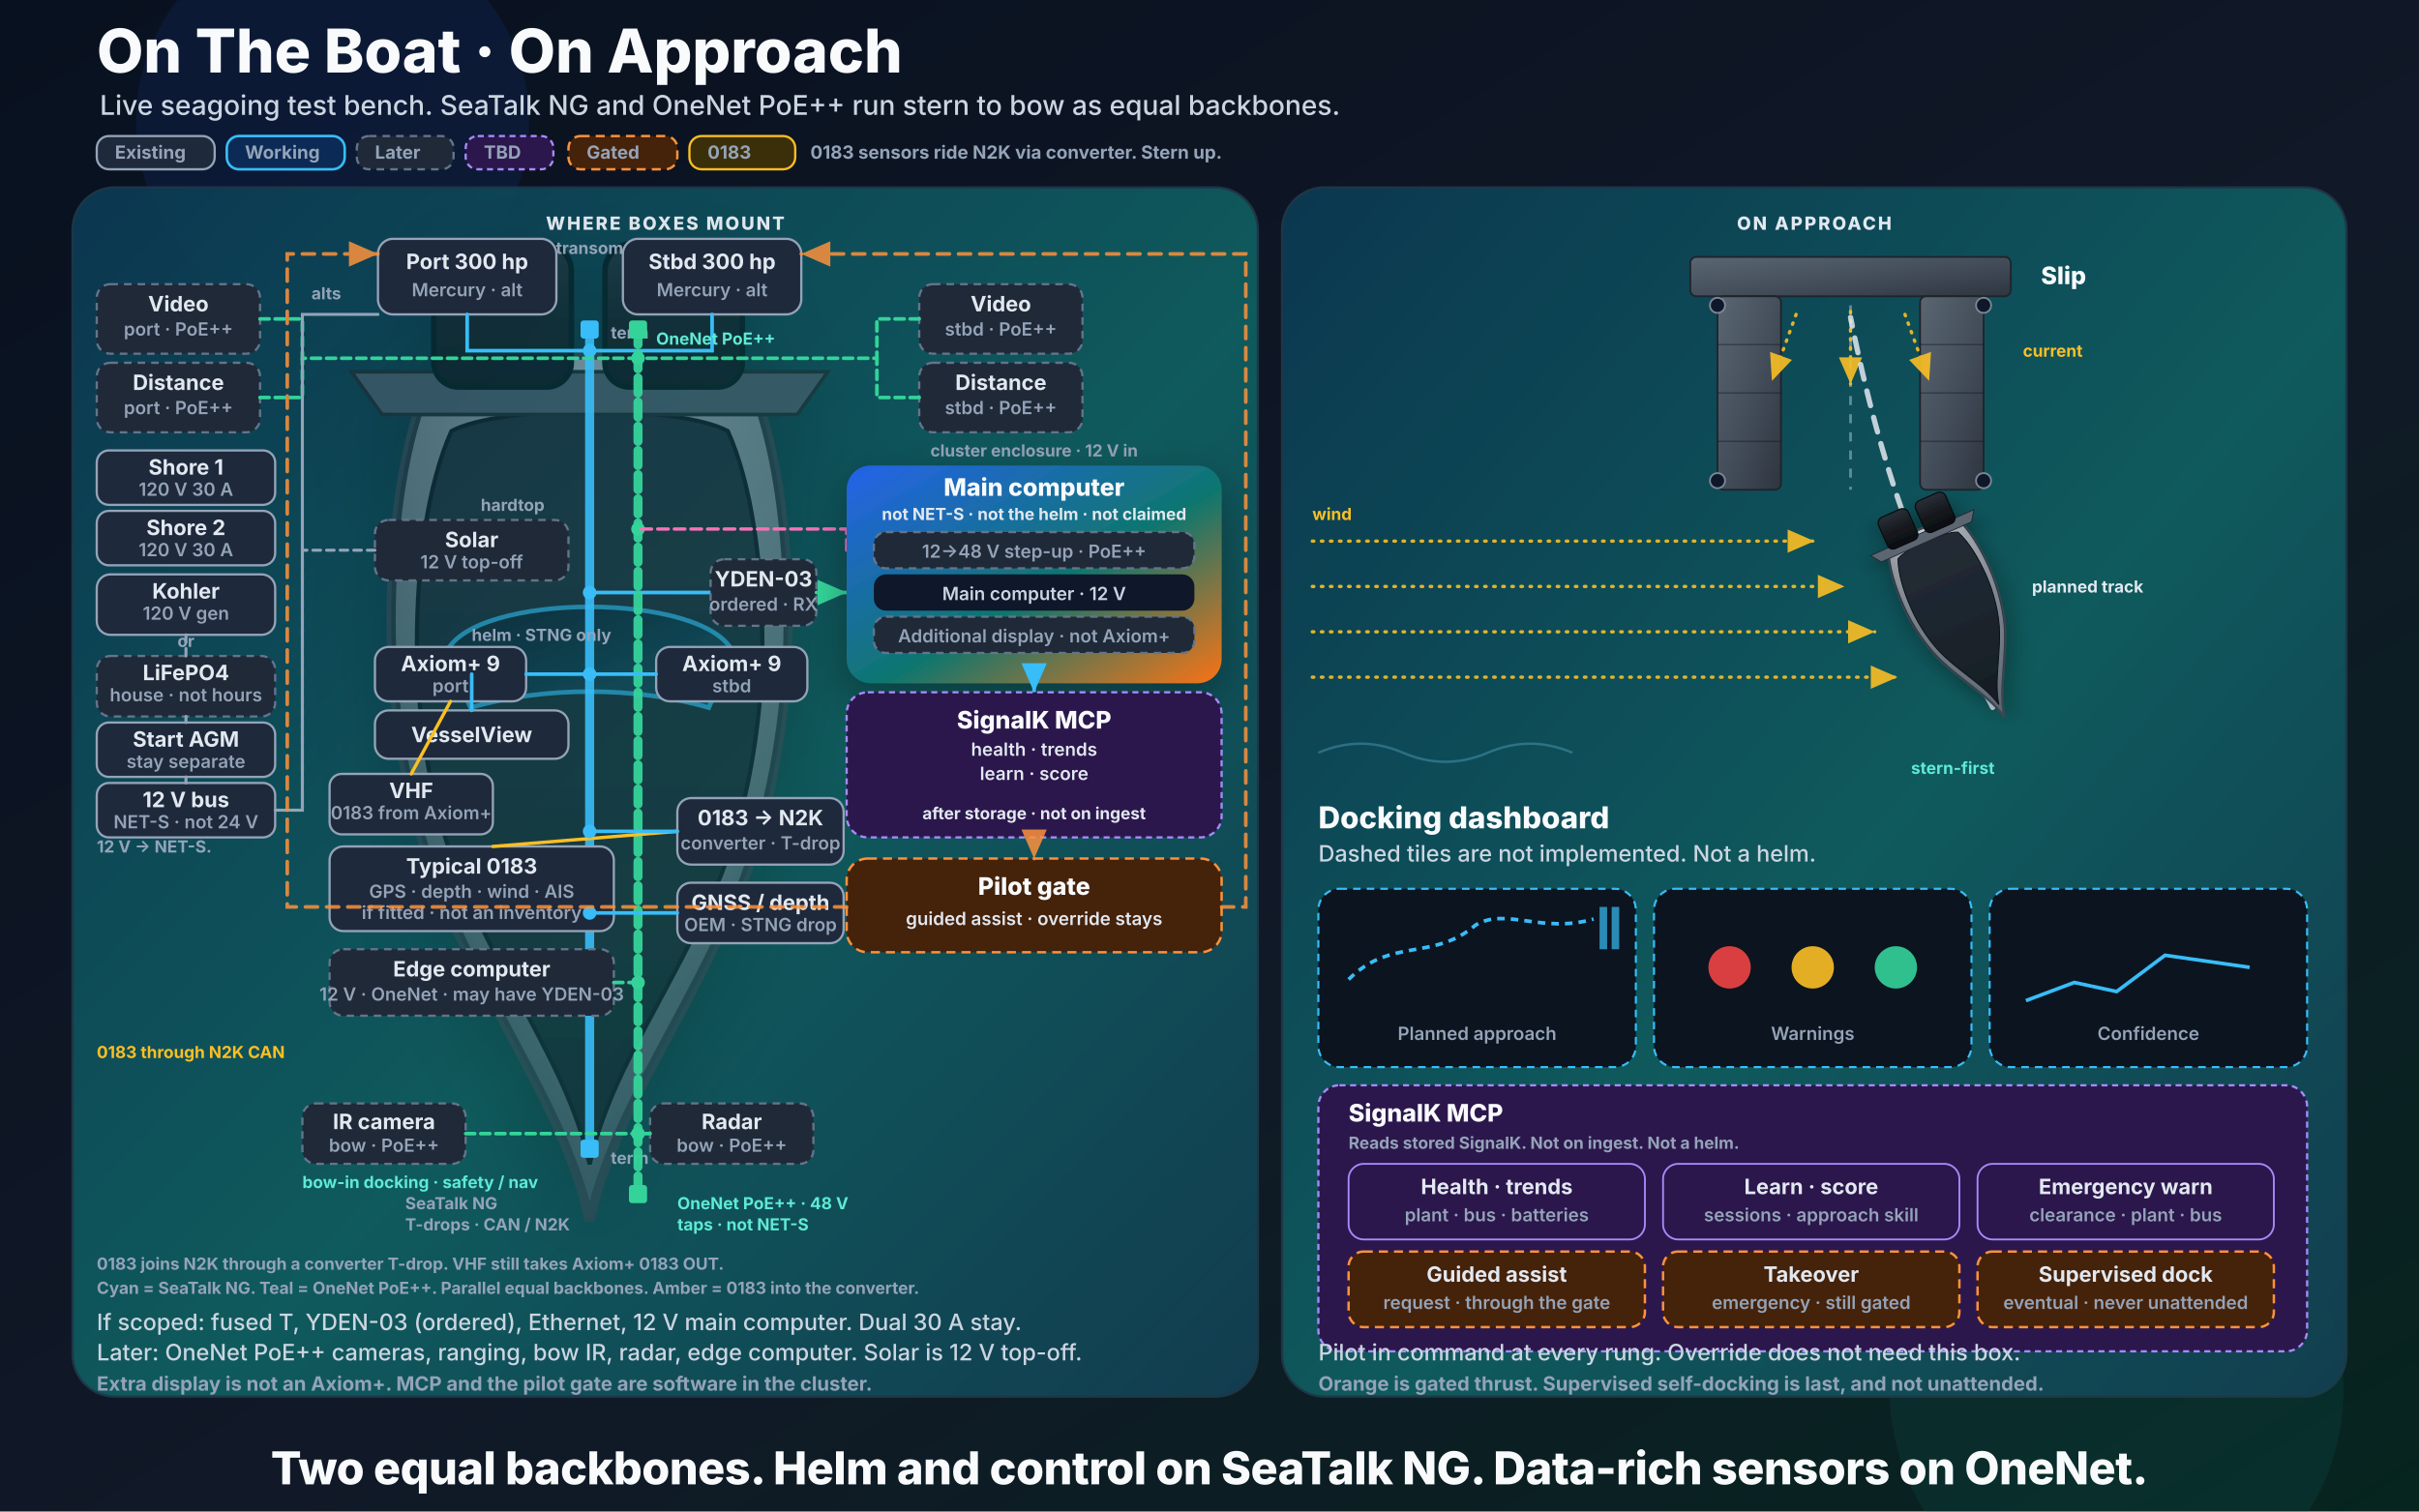
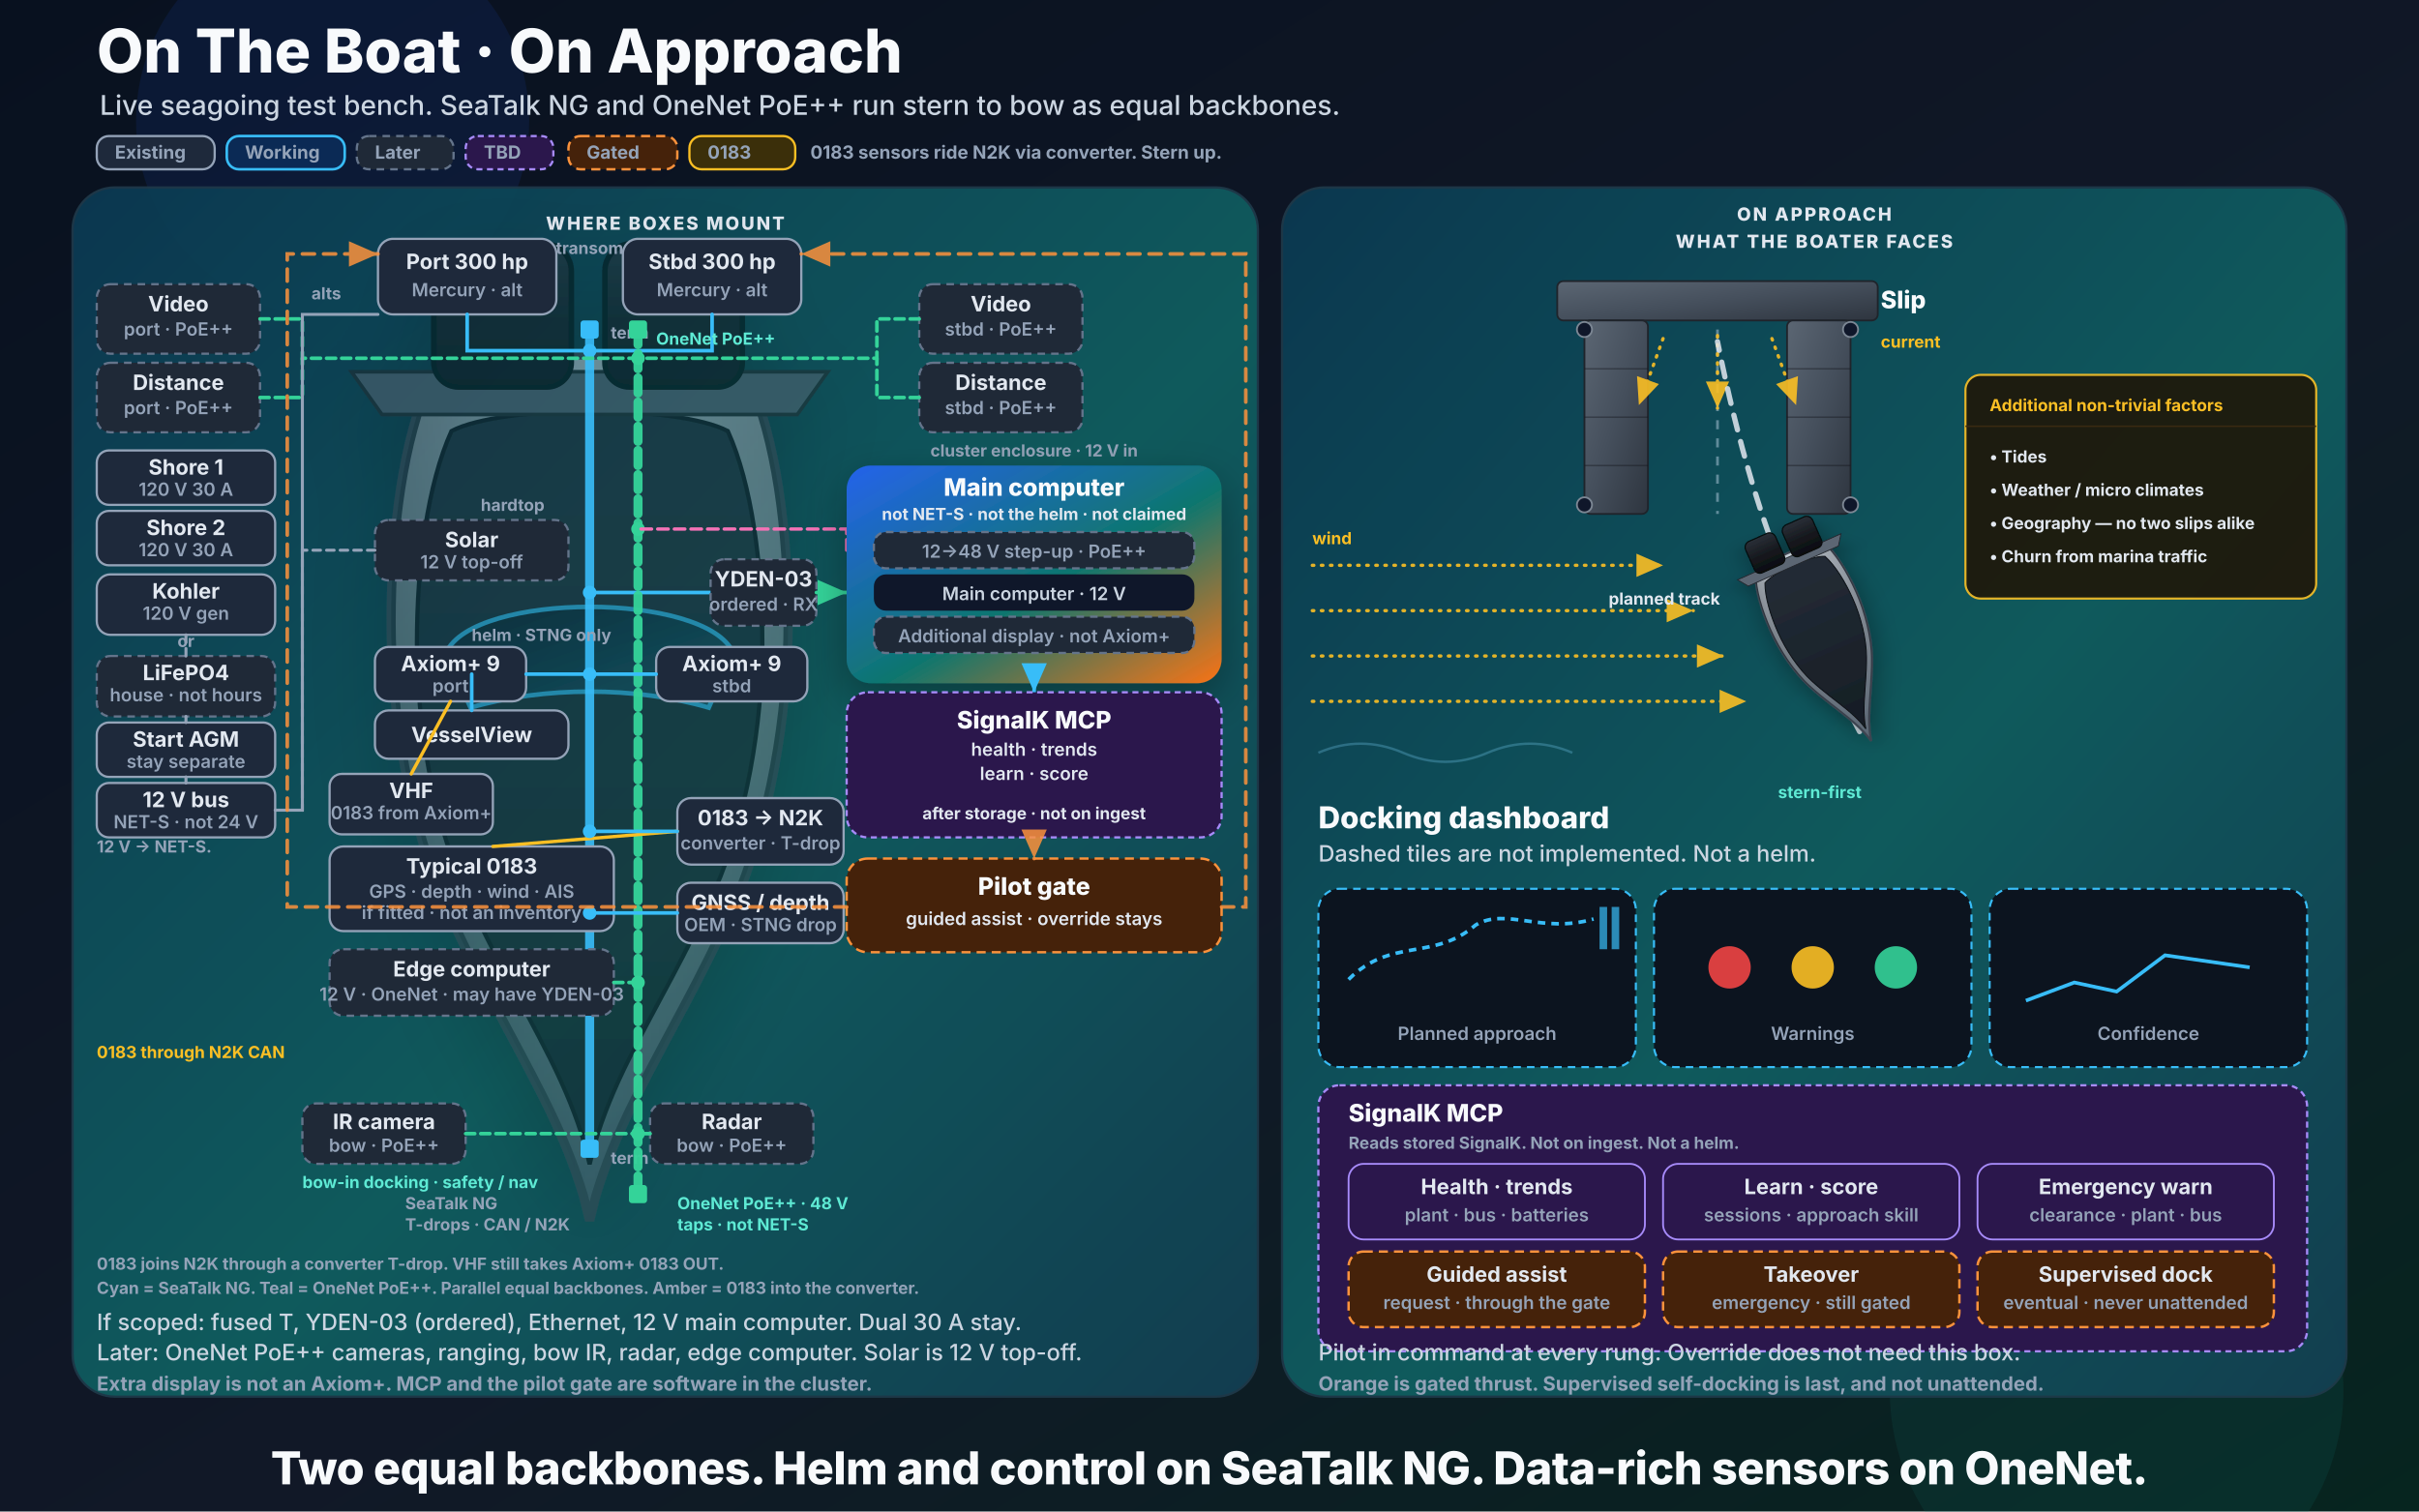
<svg xmlns="http://www.w3.org/2000/svg" width="1600" height="1000" viewBox="0 0 1600 1000" role="img" aria-labelledby="title desc">
  <defs>
    <linearGradient id="bg" x1="0" y1="0" x2="1" y2="1">
      <stop offset="0" stop-color="#08111f" />
      <stop offset="0.55" stop-color="#111827" />
      <stop offset="1" stop-color="#06251f" />
    </linearGradient>
    <linearGradient id="water" x1="0" y1="0" x2="1" y2="1">
      <stop offset="0" stop-color="#0b3a53" />
      <stop offset="0.55" stop-color="#0f5f61" />
      <stop offset="1" stop-color="#123f53" />
    </linearGradient>
    <linearGradient id="dock" x1="0" y1="0" x2="1" y2="1">
      <stop offset="0" stop-color="#5b6673" />
      <stop offset="0.5" stop-color="#454f5c" />
      <stop offset="1" stop-color="#2e353f" />
    </linearGradient>
    <linearGradient id="hull" x1="0" y1="1" x2="0" y2="0">
      <stop offset="0" stop-color="#54606d" />
      <stop offset="0.42" stop-color="#8b96a2" />
      <stop offset="0.78" stop-color="#b7c0cb" />
      <stop offset="1" stop-color="#c7cfd8" />
    </linearGradient>
    <linearGradient id="hullShade" x1="0" y1="0" x2="1" y2="0">
      <stop offset="0" stop-color="#000000" stop-opacity="0.28" />
      <stop offset="0.5" stop-color="#000000" stop-opacity="0" />
      <stop offset="1" stop-color="#000000" stop-opacity="0.22" />
    </linearGradient>
    <linearGradient id="deck" x1="0" y1="0" x2="0" y2="1">
      <stop offset="0" stop-color="#232c36" />
      <stop offset="1" stop-color="#161d24" />
    </linearGradient>
    <linearGradient id="darkGlass" x1="0" y1="0" x2="1" y2="1">
      <stop offset="0" stop-color="#0b1220" />
      <stop offset="1" stop-color="#164e63" />
    </linearGradient>
    <linearGradient id="cowl" x1="0" y1="0" x2="0" y2="1">
      <stop offset="0" stop-color="#2a2f37" />
      <stop offset="0.55" stop-color="#15181d" />
      <stop offset="1" stop-color="#0b0d10" />
    </linearGradient>
    <linearGradient id="cluster" x1="0" y1="0" x2="1" y2="1">
      <stop offset="0" stop-color="#2563eb" />
      <stop offset="0.55" stop-color="#0f766e" />
      <stop offset="1" stop-color="#f97316" />
    </linearGradient>
    <filter id="shadow" x="-20%" y="-20%" width="140%" height="140%">
      <feDropShadow dx="0" dy="10" stdDeviation="14" flood-color="#000" flood-opacity="0.32" />
    </filter>
    <marker id="arrowC" markerWidth="10" markerHeight="10" refX="8" refY="3.5" orient="auto">
      <path d="M0,0 L8,3.5 L0,7 z" fill="#38bdf8" />
    </marker>
    <marker id="arrowG" markerWidth="10" markerHeight="10" refX="8" refY="3.5" orient="auto">
      <path d="M0,0 L8,3.5 L0,7 z" fill="#34d399" />
    </marker>
    <marker id="arrowO" markerWidth="10" markerHeight="10" refX="8" refY="3.5" orient="auto">
      <path d="M0,0 L8,3.5 L0,7 z" fill="#fb923c" />
    </marker>
    <marker id="arrowH" markerWidth="10" markerHeight="10" refX="8" refY="3.5" orient="auto">
      <path d="M0,0 L8,3.5 L0,7 z" fill="#fbbf24" />
    </marker>
    <style>
      .title{font:800 40px -apple-system,BlinkMacSystemFont,"Segoe UI",sans-serif;fill:#f8fafc}
      .sub{font:500 18px -apple-system,BlinkMacSystemFont,"Segoe UI",sans-serif;fill:#cbd5e1}
      .h{font:800 20px -apple-system,BlinkMacSystemFont,"Segoe UI",sans-serif;fill:#f8fafc}
      .h2{font:800 16px -apple-system,BlinkMacSystemFont,"Segoe UI",sans-serif;fill:#f8fafc}
      .s{font:500 15px -apple-system,BlinkMacSystemFont,"Segoe UI",sans-serif;fill:#cbd5e1}
      .t{font:700 13px -apple-system,BlinkMacSystemFont,"Segoe UI",sans-serif;fill:#94a3b8}
      .key{font:700 12px -apple-system,BlinkMacSystemFont,"Segoe UI",sans-serif;fill:#94a3b8}
      .orient{font:800 12px -apple-system,BlinkMacSystemFont,"Segoe UI",sans-serif;fill:#e2e8f0;letter-spacing:1.3}
      .boxn{font:700 14px -apple-system,BlinkMacSystemFont,"Segoe UI",sans-serif;fill:#e2e8f0;text-anchor:middle}
      .boxs{font:600 12px -apple-system,BlinkMacSystemFont,"Segoe UI",sans-serif;fill:#94a3b8;text-anchor:middle}
      .tiny{font:700 11px -apple-system,BlinkMacSystemFont,"Segoe UI",sans-serif;fill:#94a3b8}
      .panel{fill:#111827;stroke:#263244;stroke-width:1.6;filter:url(#shadow)}
      .exist{fill:#1e293b;stroke:#94a3b8;stroke-width:1.5}
      .work{fill:#0b2a55;stroke:#38bdf8;stroke-width:1.7}
      .future{fill:#1f2937;stroke:#64748b;stroke-width:1.5;stroke-dasharray:5 4}
      .tbd{fill:#2b174c;stroke:#a78bfa;stroke-width:1.5;stroke-dasharray:4 3}
      .gate{fill:#45220a;stroke:#fb923c;stroke-width:1.6;stroke-dasharray:6 4}
      .laterView{fill:#0c141f;stroke:#38bdf8;stroke-width:1.4;stroke-dasharray:5 4}
      .n2k{stroke:#38bdf8;stroke-width:6;fill:none;stroke-linecap:round;opacity:0.9}
      .n2kdrop{stroke:#38bdf8;stroke-width:2.4;fill:none;stroke-linecap:round}
      .data{stroke:#38bdf8;stroke-width:2.4;fill:none;marker-end:url(#arrowC);stroke-linecap:round}
      .one{stroke:#34d399;stroke-width:6;fill:none;stroke-dasharray:10 6;stroke-linecap:round;opacity:0.95}
      .onedrop{stroke:#34d399;stroke-width:2.4;fill:none;stroke-dasharray:6 4;stroke-linecap:round}
      .oned{stroke:#34d399;stroke-width:2.4;fill:none;stroke-dasharray:7 5;marker-end:url(#arrowG);stroke-linecap:round}
      .eth{stroke:#34d399;stroke-width:2.4;fill:none;marker-end:url(#arrowG);stroke-linecap:round}
      .pwr{stroke:#94a3b8;stroke-width:2;fill:none;stroke-linecap:round}
      .pwrd{stroke:#94a3b8;stroke-width:2;fill:none;stroke-dasharray:5 4;stroke-linecap:round}
      .n0183{stroke:#fbbf24;stroke-width:2.2;fill:none;stroke-linecap:round}
      .act{stroke:#fb923c;stroke-width:2.4;fill:none;stroke-dasharray:8 6;marker-end:url(#arrowO);stroke-linecap:round;opacity:0.85}
      .plan{stroke:#e2e8f0;stroke-width:3.5;fill:none;stroke-dasharray:10 8;stroke-linecap:round;opacity:0.85}
      .hazard{stroke:#fbbf24;stroke-width:2.2;fill:none;marker-end:url(#arrowH);stroke-dasharray:1 5;stroke-linecap:round;opacity:0.9}
      .v48{stroke:#f472b6;stroke-width:2.2;fill:none;stroke-dasharray:7 4;stroke-linecap:round;stroke-linejoin:round}
      .take{font:800 30px -apple-system,BlinkMacSystemFont,"Segoe UI",sans-serif;fill:#f8fafc;letter-spacing:-0.3px}
    </style>
  </defs>
  <rect width="1600" height="1000" fill="url(#bg)" />
  <circle cx="220" cy="80" r="130" fill="#1d4ed8" opacity="0.12" />
  <circle cx="1400" cy="920" r="150" fill="#0f766e" opacity="0.14" />
  <text x="64" y="48" class="title">On The Boat · On Approach</text>
  <text x="66" y="76" class="sub">Live seagoing test bench. SeaTalk NG and OneNet PoE++ run stern to bow as equal backbones.</text>
  <rect x="64" y="90" width="78" height="22" rx="8" class="exist" />
  <text x="76" y="105" class="key">Existing</text>
  <rect x="150" y="90" width="78" height="22" rx="8" class="work" />
  <text x="162" y="105" class="key">Working</text>
  <rect x="236" y="90" width="64" height="22" rx="8" class="future" />
  <text x="248" y="105" class="key">Later</text>
  <rect x="308" y="90" width="58" height="22" rx="8" class="tbd" />
  <text x="320" y="105" class="key">TBD</text>
  <rect x="376" y="90" width="72" height="22" rx="8" class="gate" />
  <text x="388" y="105" class="key">Gated</text>
  <rect x="456" y="90" width="70" height="22" rx="8" fill="#3b2f0a" stroke="#fbbf24" stroke-width="1.5" />
  <text x="468" y="105" class="key">0183</text>
  <text x="536" y="105" class="key">0183 sensors ride N2K via converter. Stern up.</text>
  <rect x="48" y="124" width="784" height="800" rx="28" fill="url(#water)" opacity="0.92" stroke="#1e3a4a" stroke-width="1.5" />
  <text x="440" y="152" text-anchor="middle" class="orient">WHERE BOXES MOUNT</text>
  <g id="hull" opacity="0.5" transform="translate(390 250) scale(2.02) translate(-533 -332)" filter="url(#shadow)">
    <path d="M481 332 C472 352 468 382 468 412 C468 442 474 478 486 505 C496 528 508 548 518 568 C524 580 528 590 531 600 L533 608 L535 600 C538 590 542 580 548 568 C558 548 570 528 580 505 C592 478 598 442 598 412 C598 382 594 352 585 332 C566 322 500 322 481 332 Z" fill="url(#hull)" stroke="#3d4551" stroke-width="3" />
    <path d="M481 332 C472 352 468 382 468 412 C468 442 474 478 486 505 C496 528 508 548 518 568 C524 580 528 590 531 600 L533 608 L535 600 C538 590 542 580 548 568 C558 548 570 528 580 505 C592 478 598 442 598 412 C598 382 594 352 585 332 C566 322 500 322 481 332 Z" fill="url(#hullShade)" />
    <path d="M481 332 C472 352 468 382 468 412 C468 442 474 478 486 505 C496 528 508 548 518 568 C524 580 528 590 531 600 L533 608 L535 600 C538 590 542 580 548 568 C558 548 570 528 580 505 C592 478 598 442 598 412 C598 382 594 352 585 332 C566 322 500 322 481 332 Z" fill="url(#deck)" stroke="#0d1116" stroke-width="1.6" transform="translate(533 466) scale(0.87) translate(-533 -466)" />
    <path d="M455 330 L611 330 L601 344 L465 344 Z" fill="#5c6673" stroke="#22262c" stroke-width="1.2" />
    <path d="M491 288 h27 a9 9 0 0 1 9 9 v30 a8 8 0 0 1 -8 8 h-29 a8 8 0 0 1 -8 -8 v-30 a9 9 0 0 1 9 -9 Z" fill="url(#cowl)" stroke="#05070a" stroke-width="1.8" />
    <path d="M547 288 h27 a9 9 0 0 1 9 9 v30 a8 8 0 0 1 -8 8 h-29 a8 8 0 0 1 -8 -8 v-30 a9 9 0 0 1 9 -9 Z" fill="url(#cowl)" stroke="#05070a" stroke-width="1.8" />
    <path d="M486 422 C495 402 571 402 580 422 L572 440 C548 433 518 433 494 440 Z" fill="url(#darkGlass)" stroke="#38bdf8" stroke-width="1.5" />
  </g>
  <text x="390" y="168" text-anchor="middle" class="tiny">transom</text>
  <rect x="250" y="158" width="118" height="50" rx="10" class="exist" />
  <text x="309" y="178" class="boxn">Port 300 hp</text>
  <text x="309" y="196" class="boxs">Mercury · alt</text>
  <rect x="412" y="158" width="118" height="50" rx="10" class="exist" />
  <text x="471" y="178" class="boxn">Stbd 300 hp</text>
  <text x="471" y="196" class="boxs">Mercury · alt</text>
  <rect x="64" y="188" width="108" height="46" rx="9" class="future" />
  <text x="118" y="206" class="boxn">Video</text>
  <text x="118" y="222" class="boxs">port · PoE++</text>
  <rect x="64" y="240" width="108" height="46" rx="9" class="future" />
  <text x="118" y="258" class="boxn">Distance</text>
  <text x="118" y="274" class="boxs">port · PoE++</text>
  <rect x="608" y="188" width="108" height="46" rx="9" class="future" />
  <text x="662" y="206" class="boxn">Video</text>
  <text x="662" y="222" class="boxs">stbd · PoE++</text>
  <rect x="608" y="240" width="108" height="46" rx="9" class="future" />
  <text x="662" y="258" class="boxn">Distance</text>
  <text x="662" y="274" class="boxs">stbd · PoE++</text>
  <path d="M390 218 L390 760" class="n2k" />
  <rect x="384" y="212" width="12" height="12" rx="2" fill="#38bdf8" />
  <rect x="384" y="754" width="12" height="12" rx="2" fill="#38bdf8" />
  <text x="404" y="224" class="tiny">term</text>
  <text x="404" y="770" class="tiny">term</text>
  <path d="M309 208 L309 232 L390 232" class="n2kdrop" />
  <path d="M471 208 L471 232 L390 232" class="n2kdrop" />
  <circle cx="390" cy="232" r="4.5" fill="#38bdf8" />
  <path d="M390 392 L470 392" class="n2kdrop" />
  <circle cx="390" cy="392" r="4.5" fill="#38bdf8" />
  <text x="268" y="800" class="tiny">SeaTalk NG</text>
  <text x="268" y="814" class="tiny">T-drops · CAN / N2K</text>
  <rect x="470" y="370" width="70" height="44" rx="9" class="future" />
  <text x="505" y="388" class="boxn">YDEN-03</text>
  <text x="505" y="404" class="boxs">ordered · RX</text>
  <path d="M540 392 L560 392" class="eth" />
  <path d="M422 218 L422 790" class="one" />
  <rect x="416" y="212" width="12" height="12" rx="2" fill="#34d399" />
  <rect x="416" y="784" width="12" height="12" rx="2" fill="#34d399" />
  <path d="M172 211 H200 V237 H422" class="onedrop" />
  <path d="M172 263 H200 V237" class="onedrop" />
  <path d="M608 211 H580 V237 H422" class="onedrop" />
  <path d="M608 263 H580 V237" class="onedrop" />
  <circle cx="422" cy="237" r="4.5" fill="#34d399" />
  <circle cx="422" cy="350" r="4.5" fill="#34d399" />
  <circle cx="422" cy="650" r="4.5" fill="#34d399" />
  <circle cx="422" cy="750" r="4.5" fill="#34d399" />
  <path d="M560 364 V350 H422" class="v48" />
  <text x="434" y="228" class="tiny" style="fill:#5eead4">OneNet PoE++</text>
  <text x="448" y="800" class="tiny" style="fill:#5eead4">OneNet PoE++ · 48 V</text>
  <text x="448" y="814" class="tiny" style="fill:#5eead4">taps · not NET-S</text>
  <text x="318" y="338" class="tiny">hardtop</text>
  <rect x="248" y="344" width="128" height="40" rx="9" class="future" />
  <text x="312" y="362" class="boxn">Solar</text>
  <text x="312" y="376" class="boxs">12 V top-off</text>
  <path d="M248 364 H200 V536" class="pwrd" />
  <text x="312" y="424" class="tiny">helm · STNG only</text>
  <rect x="248" y="428" width="100" height="36" rx="9" class="exist" />
  <text x="298" y="444" class="boxn">Axiom+ 9</text>
  <text x="298" y="458" class="boxs">port</text>
  <path d="M348 446 H390" class="n2kdrop" />
  <rect x="434" y="428" width="100" height="36" rx="9" class="exist" />
  <text x="484" y="444" class="boxn">Axiom+ 9</text>
  <text x="484" y="458" class="boxs">stbd</text>
  <path d="M434 446 L390 446" class="n2kdrop" />
  <circle cx="390" cy="446" r="4.5" fill="#38bdf8" />
  <rect x="248" y="470" width="128" height="32" rx="9" class="exist" />
  <text x="312" y="491" class="boxn">VesselView</text>
  <path d="M312 470 V446" class="n2kdrop" />
  <rect x="218" y="512" width="108" height="40" rx="8" class="exist" />
  <text x="272" y="528" class="boxn">VHF</text>
  <text x="272" y="542" class="boxs">0183 from Axiom+</text>
  <rect x="218" y="560" width="188" height="56" rx="9" class="exist" />
  <text x="312" y="578" class="boxn">Typical 0183</text>
  <text x="312" y="594" class="boxs">GPS · depth · wind · AIS</text>
  <text x="312" y="608" class="boxs">if fitted · not an inventory</text>
  <rect x="448" y="528" width="110" height="44" rx="9" class="exist" />
  <text x="503" y="546" class="boxn">0183 → N2K</text>
  <text x="503" y="562" class="boxs">converter · T-drop</text>
  <path d="M326 560 L448 550" class="n0183" />
  <path d="M448 550 L390 550" class="n2kdrop" />
  <circle cx="390" cy="550" r="4.5" fill="#38bdf8" />
  <path d="M298 464 L272 512" class="n0183" />
  <rect x="448" y="584" width="110" height="40" rx="9" class="exist" />
  <text x="503" y="602" class="boxn">GNSS / depth</text>
  <text x="503" y="616" class="boxs">OEM · STNG drop</text>
  <path d="M448 604 L390 604" class="n2kdrop" />
  <circle cx="390" cy="604" r="4.5" fill="#38bdf8" />
  <text x="64" y="700" class="tiny" style="fill:#fbbf24">0183 through N2K CAN</text>
  <rect x="64" y="298" width="118" height="36" rx="8" class="exist" />
  <text x="123" y="314" class="boxn">Shore 1</text>
  <text x="123" y="328" class="boxs">120 V 30 A</text>
  <rect x="64" y="338" width="118" height="36" rx="8" class="exist" />
  <text x="123" y="354" class="boxn">Shore 2</text>
  <text x="123" y="368" class="boxs">120 V 30 A</text>
  <rect x="64" y="380" width="118" height="40" rx="9" class="exist" />
  <text x="123" y="396" class="boxn">Kohler</text>
  <text x="123" y="410" class="boxs">120 V gen</text>
  <text x="123" y="428" text-anchor="middle" class="tiny">or</text>
  <rect x="64" y="434" width="118" height="40" rx="9" class="future" />
  <text x="123" y="450" class="boxn">LiFePO4</text>
  <text x="123" y="464" class="boxs">house · not hours</text>
  <rect x="64" y="478" width="118" height="36" rx="8" class="exist" />
  <text x="123" y="494" class="boxn">Start AGM</text>
  <text x="123" y="508" class="boxs">stay separate</text>
  <rect x="64" y="518" width="118" height="36" rx="8" class="exist" />
  <text x="123" y="534" class="boxn">12 V bus</text>
  <text x="123" y="548" class="boxs">NET-S · not 24 V</text>
  <path d="M123 420 V434" class="pwrd" />
  <path d="M123 474 V478" class="pwr" />
  <path d="M123 514 V518" class="pwr" />
  <path d="M250 208 H200 V536 H182" class="pwr" />
  <text x="206" y="198" class="tiny">alts</text>
  <text x="64" y="564" class="tiny">12 V → NET-S.</text>
  <text x="684" y="302" text-anchor="middle" class="tiny">cluster enclosure · 12 V in</text>
  <rect x="560" y="308" width="248" height="144" rx="16" fill="url(#cluster)" filter="url(#shadow)" />
  <text x="684" y="328" text-anchor="middle" class="h2">Main computer</text>
  <text x="684" y="344" text-anchor="middle" class="tiny" style="fill:#e2e8f0">not NET-S · not the helm · not claimed</text>
  <rect x="578" y="352" width="212" height="24" rx="8" class="future" />
  <text x="684" y="369" text-anchor="middle" class="boxs">12→48 V step-up · PoE++</text>
  <rect x="578" y="380" width="212" height="24" rx="8" fill="#0f172a" />
  <text x="684" y="397" text-anchor="middle" class="boxs" style="fill:#cbd5e1">Main computer · 12 V</text>
  <rect x="578" y="408" width="212" height="24" rx="8" class="future" />
  <text x="684" y="425" text-anchor="middle" class="boxs">Additional display · not Axiom+</text>
  <rect x="218" y="628" width="188" height="44" rx="9" class="future" />
  <text x="312" y="646" class="boxn">Edge computer</text>
  <text x="312" y="662" class="boxs">12 V · OneNet · may have YDEN-03</text>
  <path d="M406 650 H422" class="onedrop" />
  <path d="M684 452 L684 458" class="data" />
  <rect x="560" y="458" width="248" height="96" rx="14" class="tbd" />
  <text x="684" y="482" text-anchor="middle" class="h2">SignalK MCP</text>
  <text x="684" y="500" text-anchor="middle" class="boxs" style="fill:#e2e8f0">health · trends</text>
  <text x="684" y="516" text-anchor="middle" class="boxs" style="fill:#e2e8f0">learn · score</text>
  <text x="684" y="542" text-anchor="middle" class="tiny" style="fill:#e2e8f0">after storage · not on ingest</text>
  <rect x="560" y="568" width="248" height="62" rx="14" class="gate" />
  <text x="684" y="592" text-anchor="middle" class="h2">Pilot gate</text>
  <text x="684" y="612" text-anchor="middle" class="boxs" style="fill:#e2e8f0">guided assist · override stays</text>
  <path d="M684 554 L684 568" class="act" />
  <path d="M560 600 H190 V168 H250" class="act" />
  <path d="M808 600 H824 V168 H530" class="act" />
  <rect x="200" y="730" width="108" height="40" rx="9" class="future" />
  <text x="254" y="747" class="boxn">IR camera</text>
  <text x="254" y="762" class="boxs">bow · PoE++</text>
  <path d="M308 750 H422" class="onedrop" />
  <rect x="430" y="730" width="108" height="40" rx="9" class="future" />
  <text x="484" y="747" class="boxn">Radar</text>
  <text x="484" y="762" class="boxs">bow · PoE++</text>
  <path d="M430 750 H422" class="onedrop" />
  <text x="200" y="786" class="tiny" style="fill:#5eead4">bow-in docking · safety / nav</text>
  <text x="64" y="840" class="tiny">0183 joins N2K through a converter T-drop. VHF still takes Axiom+ 0183 OUT.</text>
  <text x="64" y="856" class="tiny">Cyan = SeaTalk NG. Teal = OneNet PoE++. Parallel equal backbones. Amber = 0183 into the converter.</text>
  <text x="64" y="880" class="s">If scoped: fused T, YDEN-03 (ordered), Ethernet, 12 V main computer. Dual 30 A stay.</text>
  <text x="64" y="900" class="s">Later: OneNet PoE++ cameras, ranging, bow IR, radar, edge computer. Solar is 12 V top-off.</text>
  <text x="64" y="920" class="t">Extra display is not an Axiom+. MCP and the pilot gate are software in the cluster.</text>
  <rect x="848" y="124" width="704" height="800" rx="28" fill="url(#water)" opacity="0.92" stroke="#1e3a4a" stroke-width="1.5" />
-   <text x="1200" y="152" text-anchor="middle" class="orient">ON APPROACH</text>
+   <text x="1200" y="146" text-anchor="middle" class="orient">ON APPROACH</text>
+   <text x="1200" y="164" text-anchor="middle" class="orient">WHAT THE BOATER FACES</text>
  <g id="approach-slip">
-     <rect x="1118" y="170" width="212" height="26" rx="4" fill="url(#dock)" stroke="#1f242b" stroke-width="1.2" />
-     <rect x="1136" y="196" width="42" height="128" rx="4" fill="url(#dock)" stroke="#1f242b" stroke-width="1.2" />
-     <rect x="1270" y="196" width="42" height="128" rx="4" fill="url(#dock)" stroke="#1f242b" stroke-width="1.2" />
-     <line x1="1136" y1="228" x2="1178" y2="228" stroke="#12151a" opacity="0.4" />
-     <line x1="1136" y1="260" x2="1178" y2="260" stroke="#12151a" opacity="0.4" />
-     <line x1="1136" y1="292" x2="1178" y2="292" stroke="#12151a" opacity="0.4" />
-     <line x1="1270" y1="228" x2="1312" y2="228" stroke="#12151a" opacity="0.4" />
-     <line x1="1270" y1="260" x2="1312" y2="260" stroke="#12151a" opacity="0.4" />
-     <line x1="1270" y1="292" x2="1312" y2="292" stroke="#12151a" opacity="0.4" />
-     <circle cx="1136" cy="202" r="5" fill="#0f172a" stroke="#7c8794" stroke-width="1.2" />
-     <circle cx="1312" cy="202" r="5" fill="#0f172a" stroke="#7c8794" stroke-width="1.2" />
-     <circle cx="1136" cy="318" r="5" fill="#0f172a" stroke="#7c8794" stroke-width="1.2" />
-     <circle cx="1312" cy="318" r="5" fill="#0f172a" stroke="#7c8794" stroke-width="1.2" />
-     <text x="1350" y="188" class="h2">Slip</text>
-     <path d="M1224 202 L1224 324" stroke="#dbeafe" stroke-width="1.8" stroke-dasharray="6 6" opacity="0.4" />
+     <rect x="1030" y="186" width="212" height="26" rx="4" fill="url(#dock)" stroke="#1f242b" stroke-width="1.2" />
+     <rect x="1048" y="212" width="42" height="128" rx="4" fill="url(#dock)" stroke="#1f242b" stroke-width="1.2" />
+     <rect x="1182" y="212" width="42" height="128" rx="4" fill="url(#dock)" stroke="#1f242b" stroke-width="1.2" />
+     <line x1="1048" y1="244" x2="1090" y2="244" stroke="#12151a" opacity="0.4" />
+     <line x1="1048" y1="276" x2="1090" y2="276" stroke="#12151a" opacity="0.4" />
+     <line x1="1048" y1="308" x2="1090" y2="308" stroke="#12151a" opacity="0.4" />
+     <line x1="1182" y1="244" x2="1224" y2="244" stroke="#12151a" opacity="0.4" />
+     <line x1="1182" y1="276" x2="1224" y2="276" stroke="#12151a" opacity="0.4" />
+     <line x1="1182" y1="308" x2="1224" y2="308" stroke="#12151a" opacity="0.4" />
+     <circle cx="1048" cy="218" r="5" fill="#0f172a" stroke="#7c8794" stroke-width="1.2" />
+     <circle cx="1224" cy="218" r="5" fill="#0f172a" stroke="#7c8794" stroke-width="1.2" />
+     <circle cx="1048" cy="334" r="5" fill="#0f172a" stroke="#7c8794" stroke-width="1.2" />
+     <circle cx="1224" cy="334" r="5" fill="#0f172a" stroke="#7c8794" stroke-width="1.2" />
+     <text x="1244" y="204" class="h2">Slip</text>
+     <path d="M1136 218 L1136 340" stroke="#dbeafe" stroke-width="1.8" stroke-dasharray="6 6" opacity="0.4" />
  </g>
  <g id="approach-wind">
-     <path d="M868 358 L1200 358" class="hazard" />
-     <path d="M868 388 L1220 388" class="hazard" />
-     <path d="M868 418 L1240 418" class="hazard" />
-     <path d="M868 448 L1255 448" class="hazard" />
-     <text x="868" y="344" class="tiny" style="fill:#fbbf24">wind</text>
+     <path d="M868 374 L1100 374" class="hazard" />
+     <path d="M868 404 L1120 404" class="hazard" />
+     <path d="M868 434 L1140 434" class="hazard" />
+     <path d="M868 464 L1155 464" class="hazard" />
+     <text x="868" y="360" class="tiny" style="fill:#fbbf24">wind</text>
  </g>
  <g id="approach-current">
-     <path d="M1188 208 L1172 252" class="hazard" />
-     <path d="M1224 206 L1224 254" class="hazard" />
-     <path d="M1260 208 L1276 252" class="hazard" />
-     <text x="1338" y="236" class="tiny" style="fill:#fbbf24">current</text>
-   </g>
-   <path d="M1318 468 C1288 410 1252 350 1224 210" class="plan" />
-   <text x="1344" y="392" class="tiny" style="fill:#e2e8f0">planned track</text>
-   <g transform="translate(1298 412) rotate(-24) scale(0.48) translate(-533 -466)" filter="url(#shadow)">
+     <path d="M1100 224 L1084 268" class="hazard" />
+     <path d="M1136 222 L1136 270" class="hazard" />
+     <path d="M1172 224 L1188 268" class="hazard" />
+     <text x="1244" y="230" class="tiny" style="fill:#fbbf24">current</text>
+   </g>
+   <path d="M1230 484 C1200 426 1164 366 1136 226" class="plan" />
+   <text x="1064" y="400" class="tiny" style="fill:#e2e8f0">planned track</text>
+   <g transform="translate(1210 428) rotate(-24) scale(0.48) translate(-533 -466)" filter="url(#shadow)">
    <path d="M481 332 C472 352 468 382 468 412 C468 442 474 478 486 505 C496 528 508 548 518 568 C524 580 528 590 531 600 L533 608 L535 600 C538 590 542 580 548 568 C558 548 570 528 580 505 C592 478 598 442 598 412 C598 382 594 352 585 332 C566 322 500 322 481 332 Z" fill="url(#hull)" stroke="#3d4551" stroke-width="3" />
    <path d="M481 332 C472 352 468 382 468 412 C468 442 474 478 486 505 C496 528 508 548 518 568 C524 580 528 590 531 600 L533 608 L535 600 C538 590 542 580 548 568 C558 548 570 528 580 505 C592 478 598 442 598 412 C598 382 594 352 585 332 C566 322 500 322 481 332 Z" fill="url(#hullShade)" />
    <path d="M481 332 C472 352 468 382 468 412 C468 442 474 478 486 505 C496 528 508 548 518 568 C524 580 528 590 531 600 L533 608 L535 600 C538 590 542 580 548 568 C558 548 570 528 580 505 C592 478 598 442 598 412 C598 382 594 352 585 332 C566 322 500 322 481 332 Z" fill="url(#deck)" stroke="#0d1116" stroke-width="1.6" transform="translate(533 466) scale(0.87) translate(-533 -466)" />
    <path d="M455 330 L611 330 L601 344 L465 344 Z" fill="#5c6673" stroke="#22262c" stroke-width="1.2" />
    <path d="M491 288 h27 a9 9 0 0 1 9 9 v30 a8 8 0 0 1 -8 8 h-29 a8 8 0 0 1 -8 -8 v-30 a9 9 0 0 1 9 -9 Z" fill="url(#cowl)" stroke="#05070a" stroke-width="1.6" />
    <path d="M547 288 h27 a9 9 0 0 1 9 9 v30 a8 8 0 0 1 -8 8 h-29 a8 8 0 0 1 -8 -8 v-30 a9 9 0 0 1 9 -9 Z" fill="url(#cowl)" stroke="#05070a" stroke-width="1.6" />
  </g>
+   <g id="approach-factors">
+     <rect x="1300" y="248" width="232" height="148" rx="10" fill="#1f1608" opacity="0.9" stroke="#fbbf24" stroke-width="1.4" />
+     <text x="1316" y="272" class="tiny" style="fill:#fbbf24">Additional non-trivial factors</text>
+     <line x1="1300" y1="282" x2="1532" y2="282" stroke="#3a2a12" stroke-width="1" />
+     <text x="1316" y="306" class="tiny" style="fill:#e2e8f0">• Tides</text>
+     <text x="1316" y="328" class="tiny" style="fill:#e2e8f0">• Weather / micro climates</text>
+     <text x="1316" y="350" class="tiny" style="fill:#e2e8f0">• Geography — no two slips alike</text>
+     <text x="1316" y="372" class="tiny" style="fill:#e2e8f0">• Churn from marina traffic</text>
+   </g>
  <path d="M872 498 Q900 486 928 498 Q956 510 984 498 Q1012 486 1040 498" stroke="#7dd3fc" stroke-width="1.6" fill="none" opacity="0.28" />
-   <text x="1264" y="512" class="tiny" style="fill:#5eead4">stern-first</text>
+   <text x="1176" y="528" class="tiny" style="fill:#5eead4">stern-first</text>
  <text x="872" y="548" class="h">Docking dashboard</text>
  <text x="872" y="570" class="s">Dashed tiles are not implemented. Not a helm.</text>
  <rect x="872" y="588" width="210" height="118" rx="14" class="laterView" />
  <path d="M892 648 C920 620 948 636 976 612 C996 600 1020 618 1054 608" stroke="#38bdf8" stroke-width="2.4" fill="none" stroke-dasharray="5 4" />
  <rect x="1058" y="600" width="5" height="28" fill="#38bdf8" opacity="0.7" />
  <rect x="1066" y="600" width="5" height="28" fill="#38bdf8" opacity="0.7" />
  <text x="977" y="688" text-anchor="middle" class="boxs">Planned approach</text>
  <rect x="1094" y="588" width="210" height="118" rx="14" class="laterView" />
  <circle cx="1144" cy="640" r="14" fill="#ef4444" opacity="0.9" />
  <circle cx="1199" cy="640" r="14" fill="#fbbf24" opacity="0.9" />
  <circle cx="1254" cy="640" r="14" fill="#34d399" opacity="0.9" />
  <text x="1199" y="688" text-anchor="middle" class="boxs">Warnings</text>
  <rect x="1316" y="588" width="210" height="118" rx="14" class="laterView" />
  <path d="M1340 662 L1372 650 L1400 656 L1432 632 L1488 640" stroke="#38bdf8" stroke-width="2.4" fill="none" />
  <text x="1421" y="688" text-anchor="middle" class="boxs">Confidence</text>
  <rect x="872" y="718" width="654" height="176" rx="14" class="tbd" />
  <text x="892" y="742" class="h2">SignalK MCP</text>
  <text x="892" y="760" class="tiny">Reads stored SignalK. Not on ingest. Not a helm.</text>
  <rect x="892" y="770" width="196" height="50" rx="10" fill="#2b174c" stroke="#a78bfa" stroke-width="1.2" />
  <text x="990" y="790" text-anchor="middle" class="boxn">Health · trends</text>
  <text x="990" y="808" text-anchor="middle" class="boxs">plant · bus · batteries</text>
  <rect x="1100" y="770" width="196" height="50" rx="10" fill="#2b174c" stroke="#a78bfa" stroke-width="1.2" />
  <text x="1198" y="790" text-anchor="middle" class="boxn">Learn · score</text>
  <text x="1198" y="808" text-anchor="middle" class="boxs">sessions · approach skill</text>
  <rect x="1308" y="770" width="196" height="50" rx="10" fill="#2b174c" stroke="#a78bfa" stroke-width="1.2" />
  <text x="1406" y="790" text-anchor="middle" class="boxn">Emergency warn</text>
  <text x="1406" y="808" text-anchor="middle" class="boxs">clearance · plant · bus</text>
  <rect x="892" y="828" width="196" height="50" rx="10" class="gate" />
  <text x="990" y="848" text-anchor="middle" class="boxn">Guided assist</text>
  <text x="990" y="866" text-anchor="middle" class="boxs">request · through the gate</text>
  <rect x="1100" y="828" width="196" height="50" rx="10" class="gate" />
  <text x="1198" y="848" text-anchor="middle" class="boxn">Takeover</text>
  <text x="1198" y="866" text-anchor="middle" class="boxs">emergency · still gated</text>
  <rect x="1308" y="828" width="196" height="50" rx="10" class="gate" />
  <text x="1406" y="848" text-anchor="middle" class="boxn">Supervised dock</text>
  <text x="1406" y="866" text-anchor="middle" class="boxs">eventual · never unattended</text>
  <text x="872" y="900" class="s">Pilot in command at every rung. Override does not need this box.</text>
  <text x="872" y="920" class="t">Orange is gated thrust. Supervised self-docking is last, and not unattended.</text>
  <text x="800" y="982" text-anchor="middle" class="take">Two equal backbones. Helm and control on SeaTalk NG. Data-rich sensors on OneNet.</text>
</svg>
